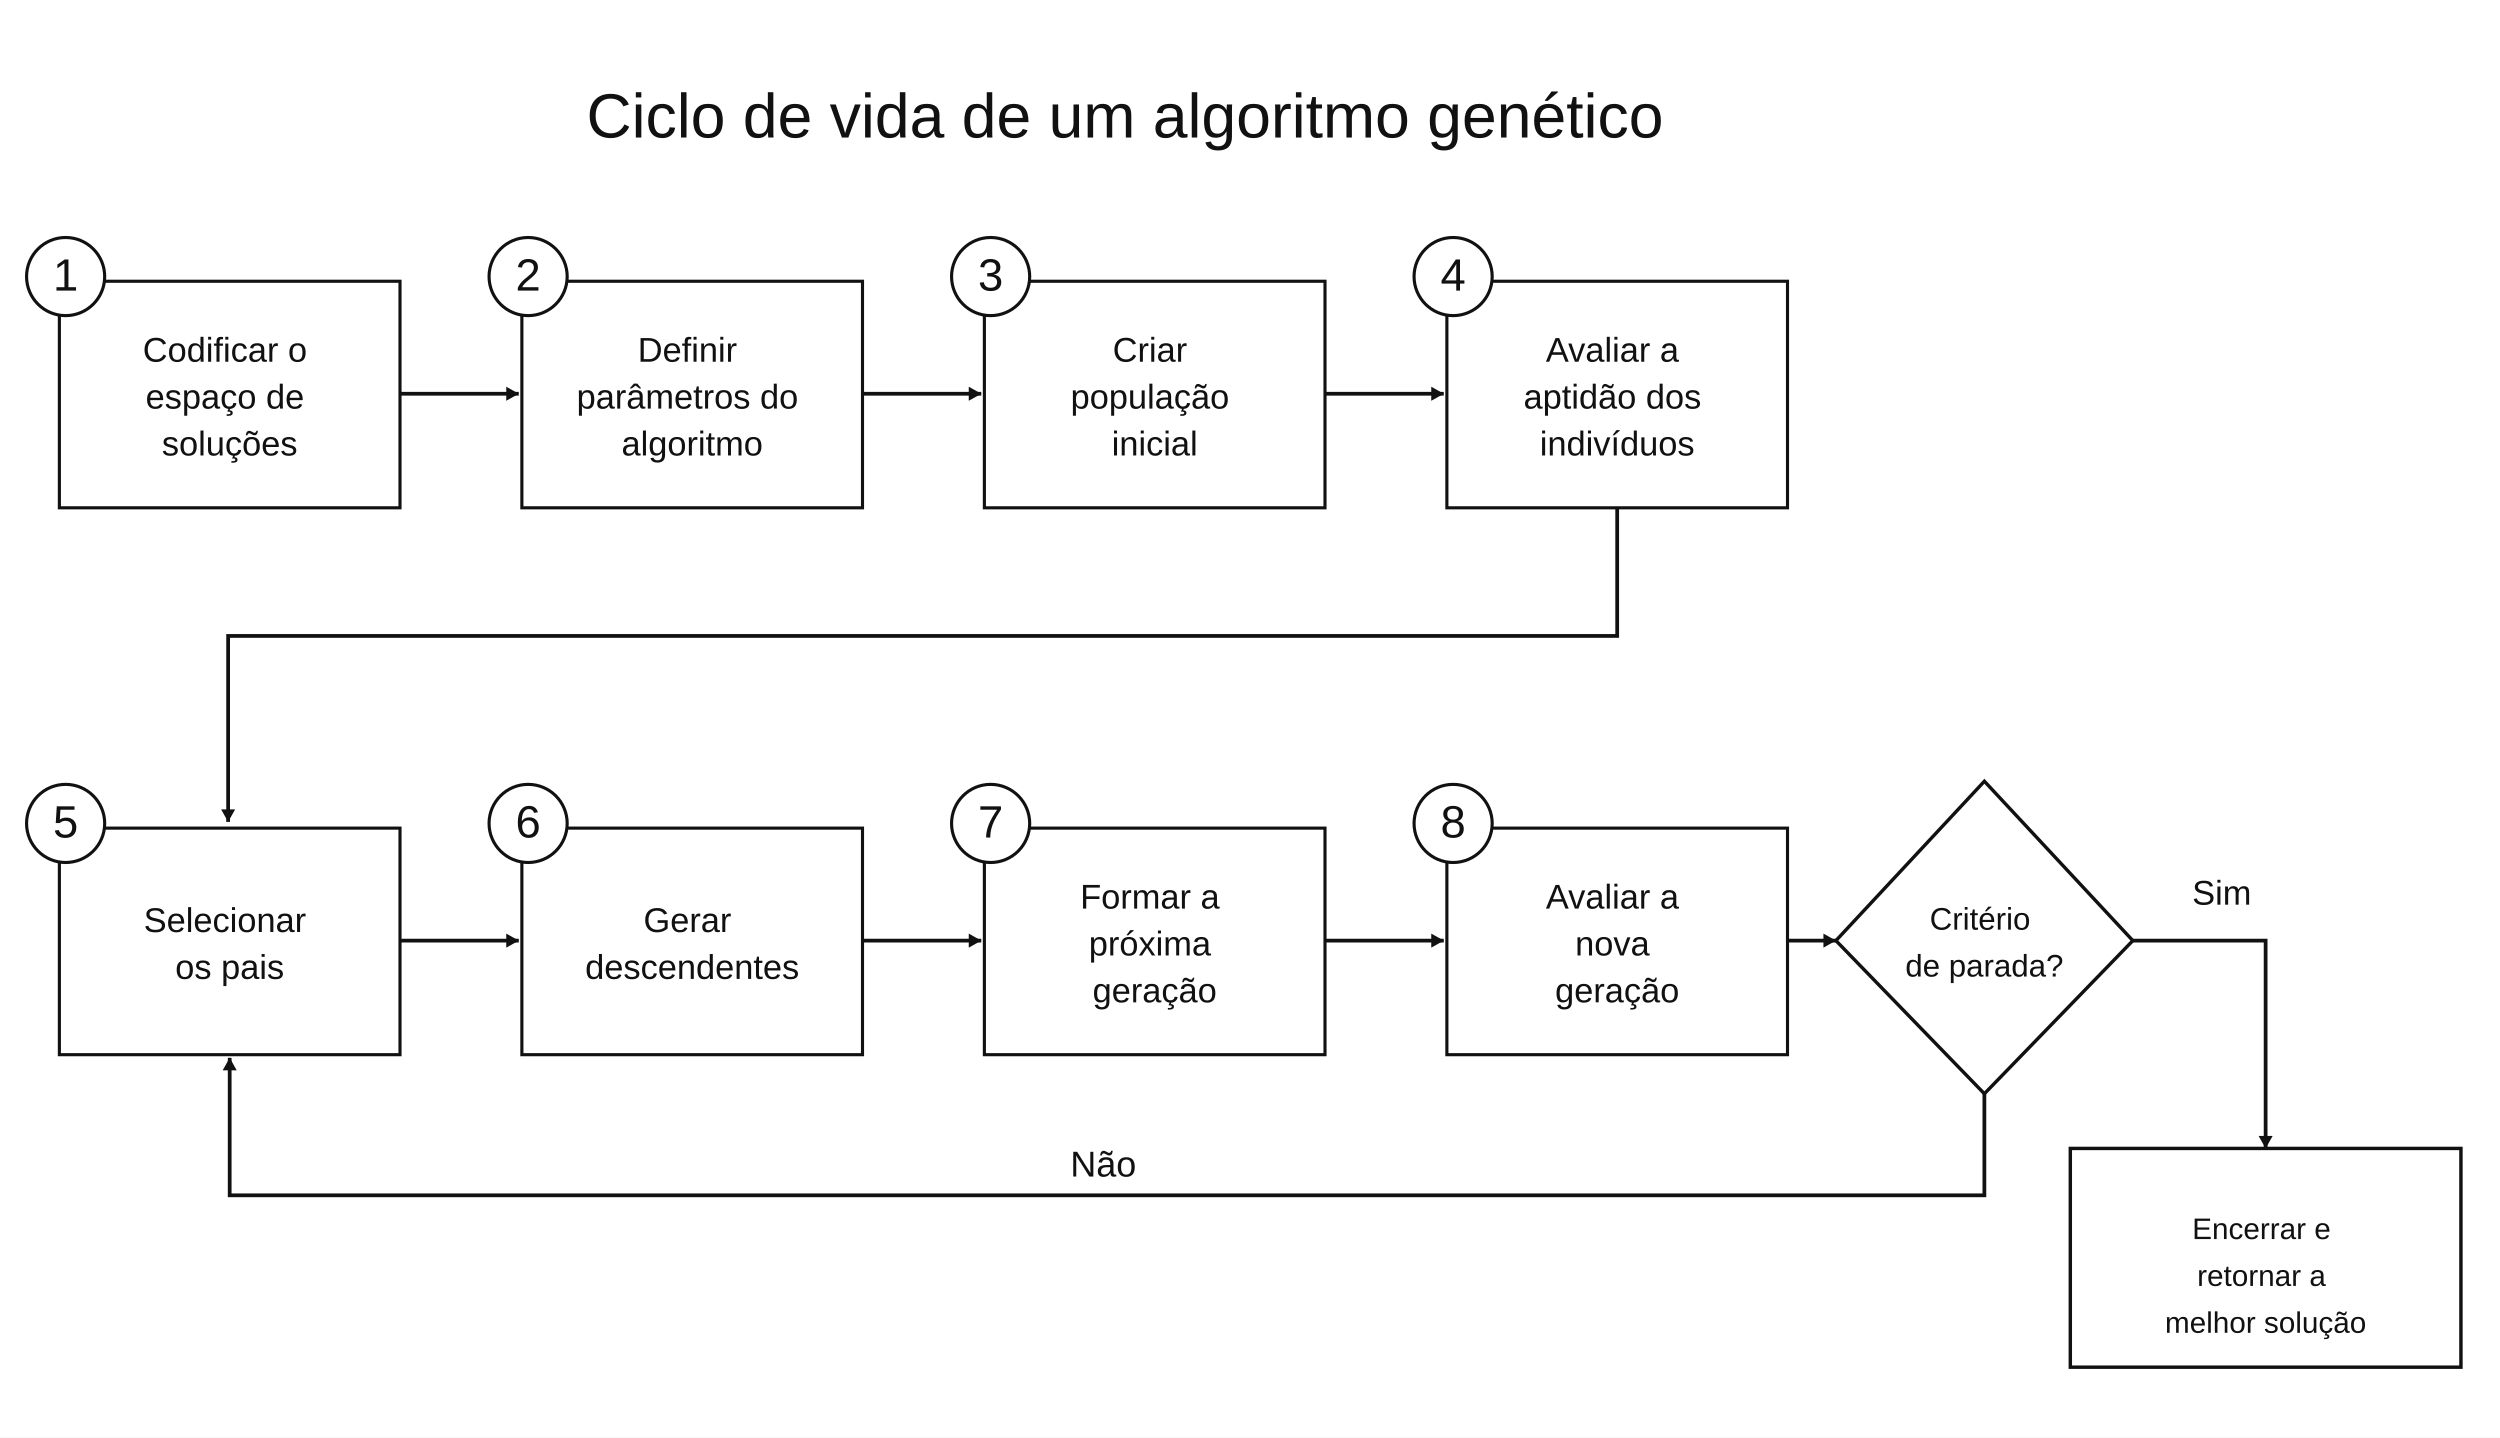
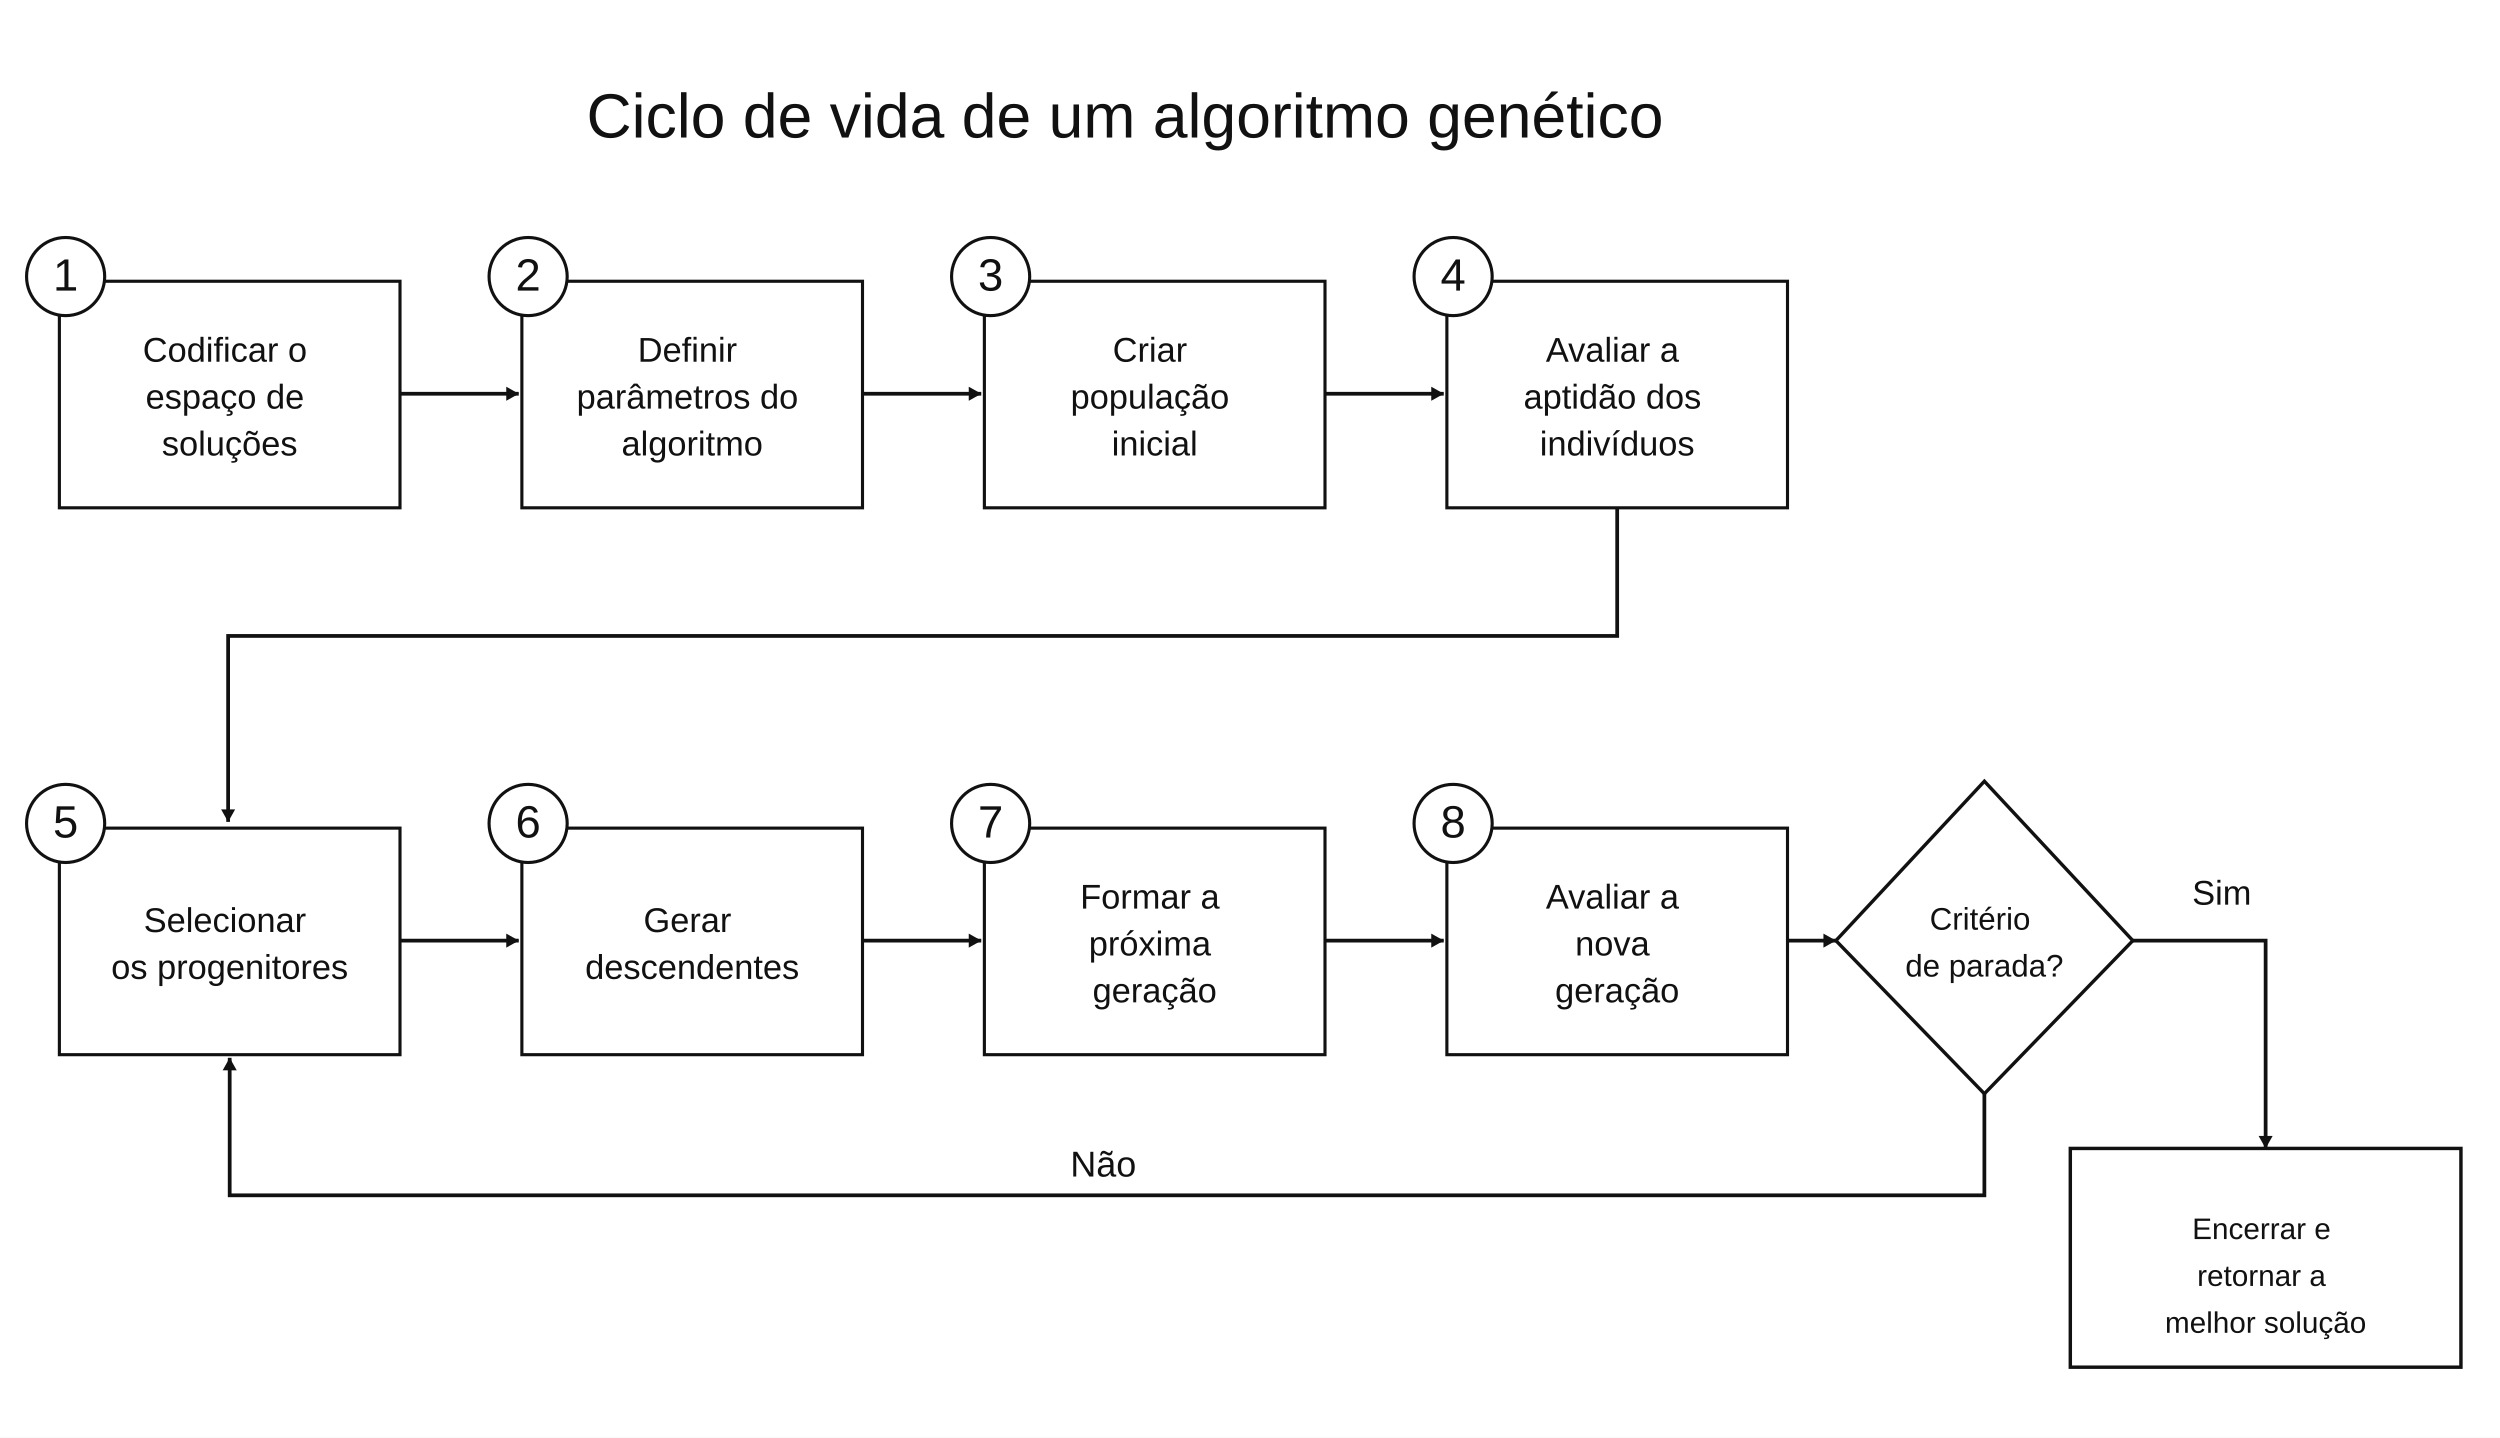
<svg xmlns="http://www.w3.org/2000/svg" viewBox="0 0 1600 920" role="img" aria-labelledby="title desc">
  <defs>
    <marker id="arrow" markerWidth="11" markerHeight="11" refX="9" refY="5.5" orient="auto" markerUnits="userSpaceOnUse">
      <path d="M1,1 L9,5.5 L1,10 Z" fill="#111111" />
    </marker>
  </defs>
  <rect width="1600" height="920" fill="#ffffff" />
  <text x="720" y="88" text-anchor="middle" fill="#111111" font-family="Arial,Helvetica,sans-serif" font-size="40">
    <tspan x="720" dy="0">Ciclo de vida de um algoritmo genético</tspan>
  </text>
  <rect x="38" y="180" width="218" height="145" fill="#ffffff" stroke="#111111" stroke-width="2" />
  <circle cx="42" cy="177" r="25" fill="#ffffff" stroke="#111111" stroke-width="2" />
  <text x="42" y="186" font-family="Arial,Helvetica,sans-serif" font-size="29" text-anchor="middle" fill="#111111">1</text>
  <text x="147" y="231.5" text-anchor="middle" fill="#111111" font-family="Arial,Helvetica,sans-serif" font-size="22">
    <tspan x="147" dy="0">Codificar o</tspan>
    <tspan x="147" dy="30">espaço de</tspan>
    <tspan x="147" dy="30">soluções</tspan>
  </text>
  <rect x="334" y="180" width="218" height="145" fill="#ffffff" stroke="#111111" stroke-width="2" />
  <circle cx="338" cy="177" r="25" fill="#ffffff" stroke="#111111" stroke-width="2" />
  <text x="338" y="186" font-family="Arial,Helvetica,sans-serif" font-size="29" text-anchor="middle" fill="#111111">2</text>
  <text x="443" y="231.5" text-anchor="middle" fill="#111111" font-family="Arial,Helvetica,sans-serif" font-size="22">
    <tspan x="443" dy="0">Definir</tspan>
    <tspan x="443" dy="30">parâmetros do</tspan>
    <tspan x="443" dy="30">algoritmo</tspan>
  </text>
  <rect x="630" y="180" width="218" height="145" fill="#ffffff" stroke="#111111" stroke-width="2" />
  <circle cx="634" cy="177" r="25" fill="#ffffff" stroke="#111111" stroke-width="2" />
  <text x="634" y="186" font-family="Arial,Helvetica,sans-serif" font-size="29" text-anchor="middle" fill="#111111">3</text>
  <text x="739" y="231.5" text-anchor="middle" fill="#111111" font-family="Arial,Helvetica,sans-serif" font-size="22">
    <tspan x="739" dy="0">Criar</tspan>
    <tspan x="739" dy="30">população</tspan>
    <tspan x="739" dy="30">inicial</tspan>
  </text>
  <rect x="926" y="180" width="218" height="145" fill="#ffffff" stroke="#111111" stroke-width="2" />
  <circle cx="930" cy="177" r="25" fill="#ffffff" stroke="#111111" stroke-width="2" />
  <text x="930" y="186" font-family="Arial,Helvetica,sans-serif" font-size="29" text-anchor="middle" fill="#111111">4</text>
  <text x="1035" y="231.5" text-anchor="middle" fill="#111111" font-family="Arial,Helvetica,sans-serif" font-size="22">
    <tspan x="1035" dy="0">Avaliar a</tspan>
    <tspan x="1035" dy="30">aptidão dos</tspan>
    <tspan x="1035" dy="30">indivíduos</tspan>
  </text>
  <rect x="38" y="530" width="218" height="145" fill="#ffffff" stroke="#111111" stroke-width="2" />
  <circle cx="42" cy="527" r="25" fill="#ffffff" stroke="#111111" stroke-width="2" />
  <text x="42" y="536" font-family="Arial,Helvetica,sans-serif" font-size="29" text-anchor="middle" fill="#111111">5</text>
  <text x="147" y="596.5" text-anchor="middle" fill="#111111" font-family="Arial,Helvetica,sans-serif" font-size="22">
    <tspan x="147" dy="0">Selecionar</tspan>
-     <tspan x="147" dy="30">os pais</tspan>
+     <tspan x="147" dy="30">os progenitores</tspan>
  </text>
  <rect x="334" y="530" width="218" height="145" fill="#ffffff" stroke="#111111" stroke-width="2" />
  <circle cx="338" cy="527" r="25" fill="#ffffff" stroke="#111111" stroke-width="2" />
  <text x="338" y="536" font-family="Arial,Helvetica,sans-serif" font-size="29" text-anchor="middle" fill="#111111">6</text>
  <text x="443" y="596.5" text-anchor="middle" fill="#111111" font-family="Arial,Helvetica,sans-serif" font-size="22">
    <tspan x="443" dy="0">Gerar</tspan>
    <tspan x="443" dy="30">descendentes</tspan>
  </text>
  <rect x="630" y="530" width="218" height="145" fill="#ffffff" stroke="#111111" stroke-width="2" />
  <circle cx="634" cy="527" r="25" fill="#ffffff" stroke="#111111" stroke-width="2" />
  <text x="634" y="536" font-family="Arial,Helvetica,sans-serif" font-size="29" text-anchor="middle" fill="#111111">7</text>
  <text x="739" y="581.5" text-anchor="middle" fill="#111111" font-family="Arial,Helvetica,sans-serif" font-size="22">
    <tspan x="739" dy="0">Formar a</tspan>
    <tspan x="739" dy="30">próxima</tspan>
    <tspan x="739" dy="30">geração</tspan>
  </text>
  <rect x="926" y="530" width="218" height="145" fill="#ffffff" stroke="#111111" stroke-width="2" />
  <circle cx="930" cy="527" r="25" fill="#ffffff" stroke="#111111" stroke-width="2" />
  <text x="930" y="536" font-family="Arial,Helvetica,sans-serif" font-size="29" text-anchor="middle" fill="#111111">8</text>
  <text x="1035" y="581.5" text-anchor="middle" fill="#111111" font-family="Arial,Helvetica,sans-serif" font-size="22">
    <tspan x="1035" dy="0">Avaliar a</tspan>
    <tspan x="1035" dy="30">nova</tspan>
    <tspan x="1035" dy="30">geração</tspan>
  </text>
  <path d="M256 252 H332" fill="none" stroke="#111111" stroke-width="2.4" marker-end="url(#arrow)" />
  <path d="M552 252 H628" fill="none" stroke="#111111" stroke-width="2.4" marker-end="url(#arrow)" />
  <path d="M848 252 H924" fill="none" stroke="#111111" stroke-width="2.4" marker-end="url(#arrow)" />
  <path d="M1035 325 V407 H146 V526" fill="none" stroke="#111111" stroke-width="2.4" marker-end="url(#arrow)" />
  <path d="M256 602 H332" fill="none" stroke="#111111" stroke-width="2.4" marker-end="url(#arrow)" />
  <path d="M552 602 H628" fill="none" stroke="#111111" stroke-width="2.4" marker-end="url(#arrow)" />
  <path d="M848 602 H924" fill="none" stroke="#111111" stroke-width="2.4" marker-end="url(#arrow)" />
  <path d="M1144 602 H1175" fill="none" stroke="#111111" stroke-width="2.4" marker-end="url(#arrow)" />
  <path d="M1365 602 H1450 V735" fill="none" stroke="#111111" stroke-width="2.4" marker-end="url(#arrow)" />
  <path d="M1270 700 V765 H147 V677" fill="none" stroke="#111111" stroke-width="2.4" marker-end="url(#arrow)" />
  <path d="M1270 500 L1365 602 L1270 700 L1175 602 Z" fill="#ffffff" stroke="#111111" stroke-width="2.2" />
  <text x="1270" y="595" text-anchor="middle" fill="#111111" font-family="Arial,Helvetica,sans-serif" font-size="20">
    <tspan x="1270" dy="0">Critério</tspan>
    <tspan x="1270" dy="30">de parada?</tspan>
  </text>
  <text x="1403" y="579" fill="#111111" font-family="Arial,Helvetica,sans-serif" font-size="22">Sim</text>
  <text x="685" y="753" fill="#111111" font-family="Arial,Helvetica,sans-serif" font-size="23">Não</text>
  <rect x="1325" y="735" width="250" height="140" fill="#ffffff" stroke="#111111" stroke-width="2.2" />
  <text x="1450" y="793" text-anchor="middle" fill="#111111" font-family="Arial,Helvetica,sans-serif" font-size="19">
    <tspan x="1450" dy="0">Encerrar e</tspan>
    <tspan x="1450" dy="30">retornar a</tspan>
    <tspan x="1450" dy="30">melhor solução</tspan>
  </text>
</svg>
